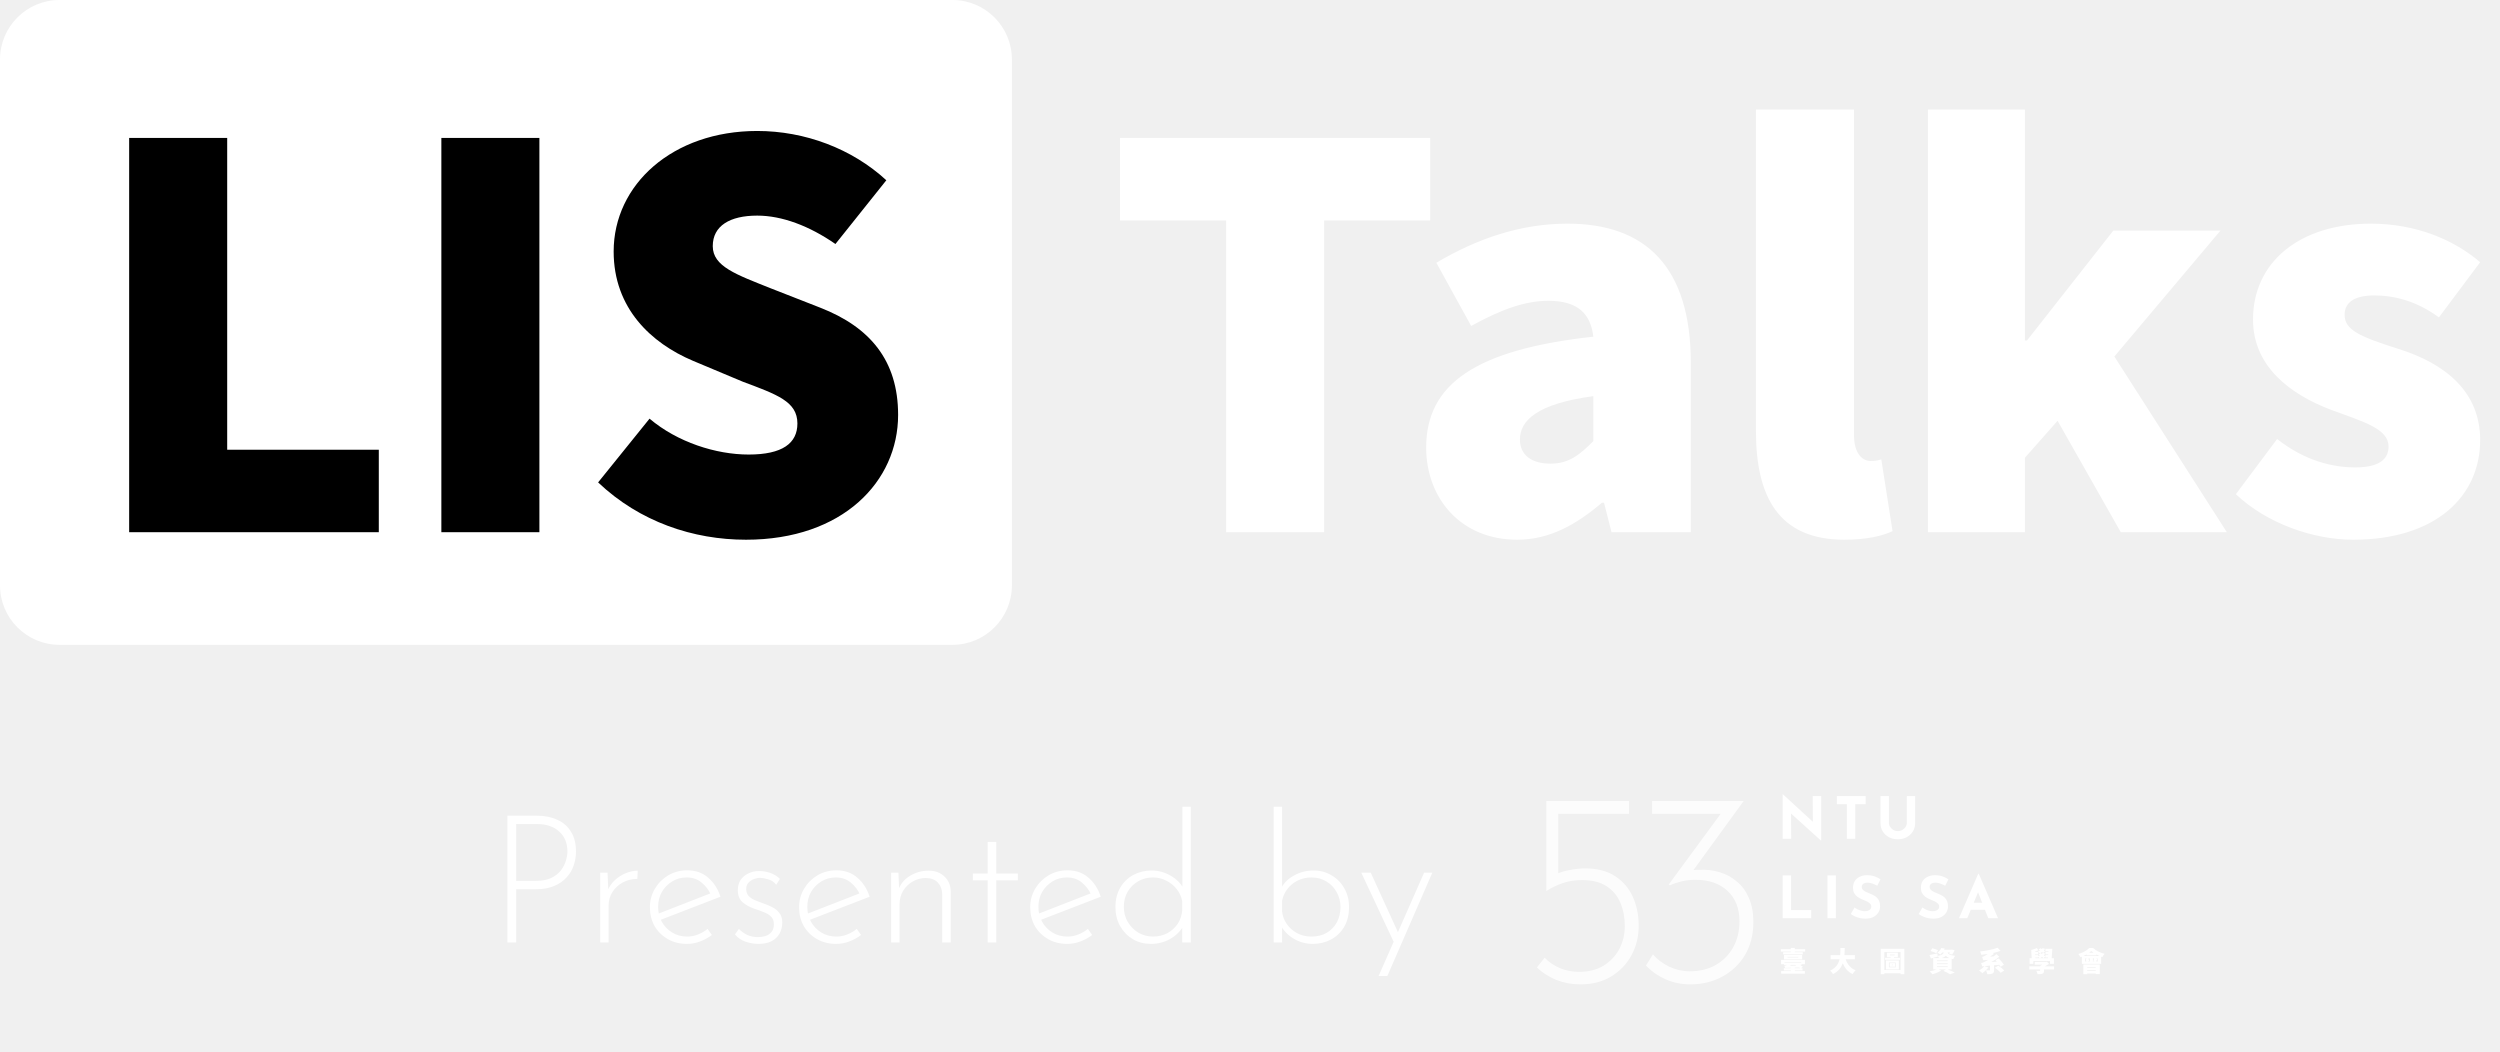
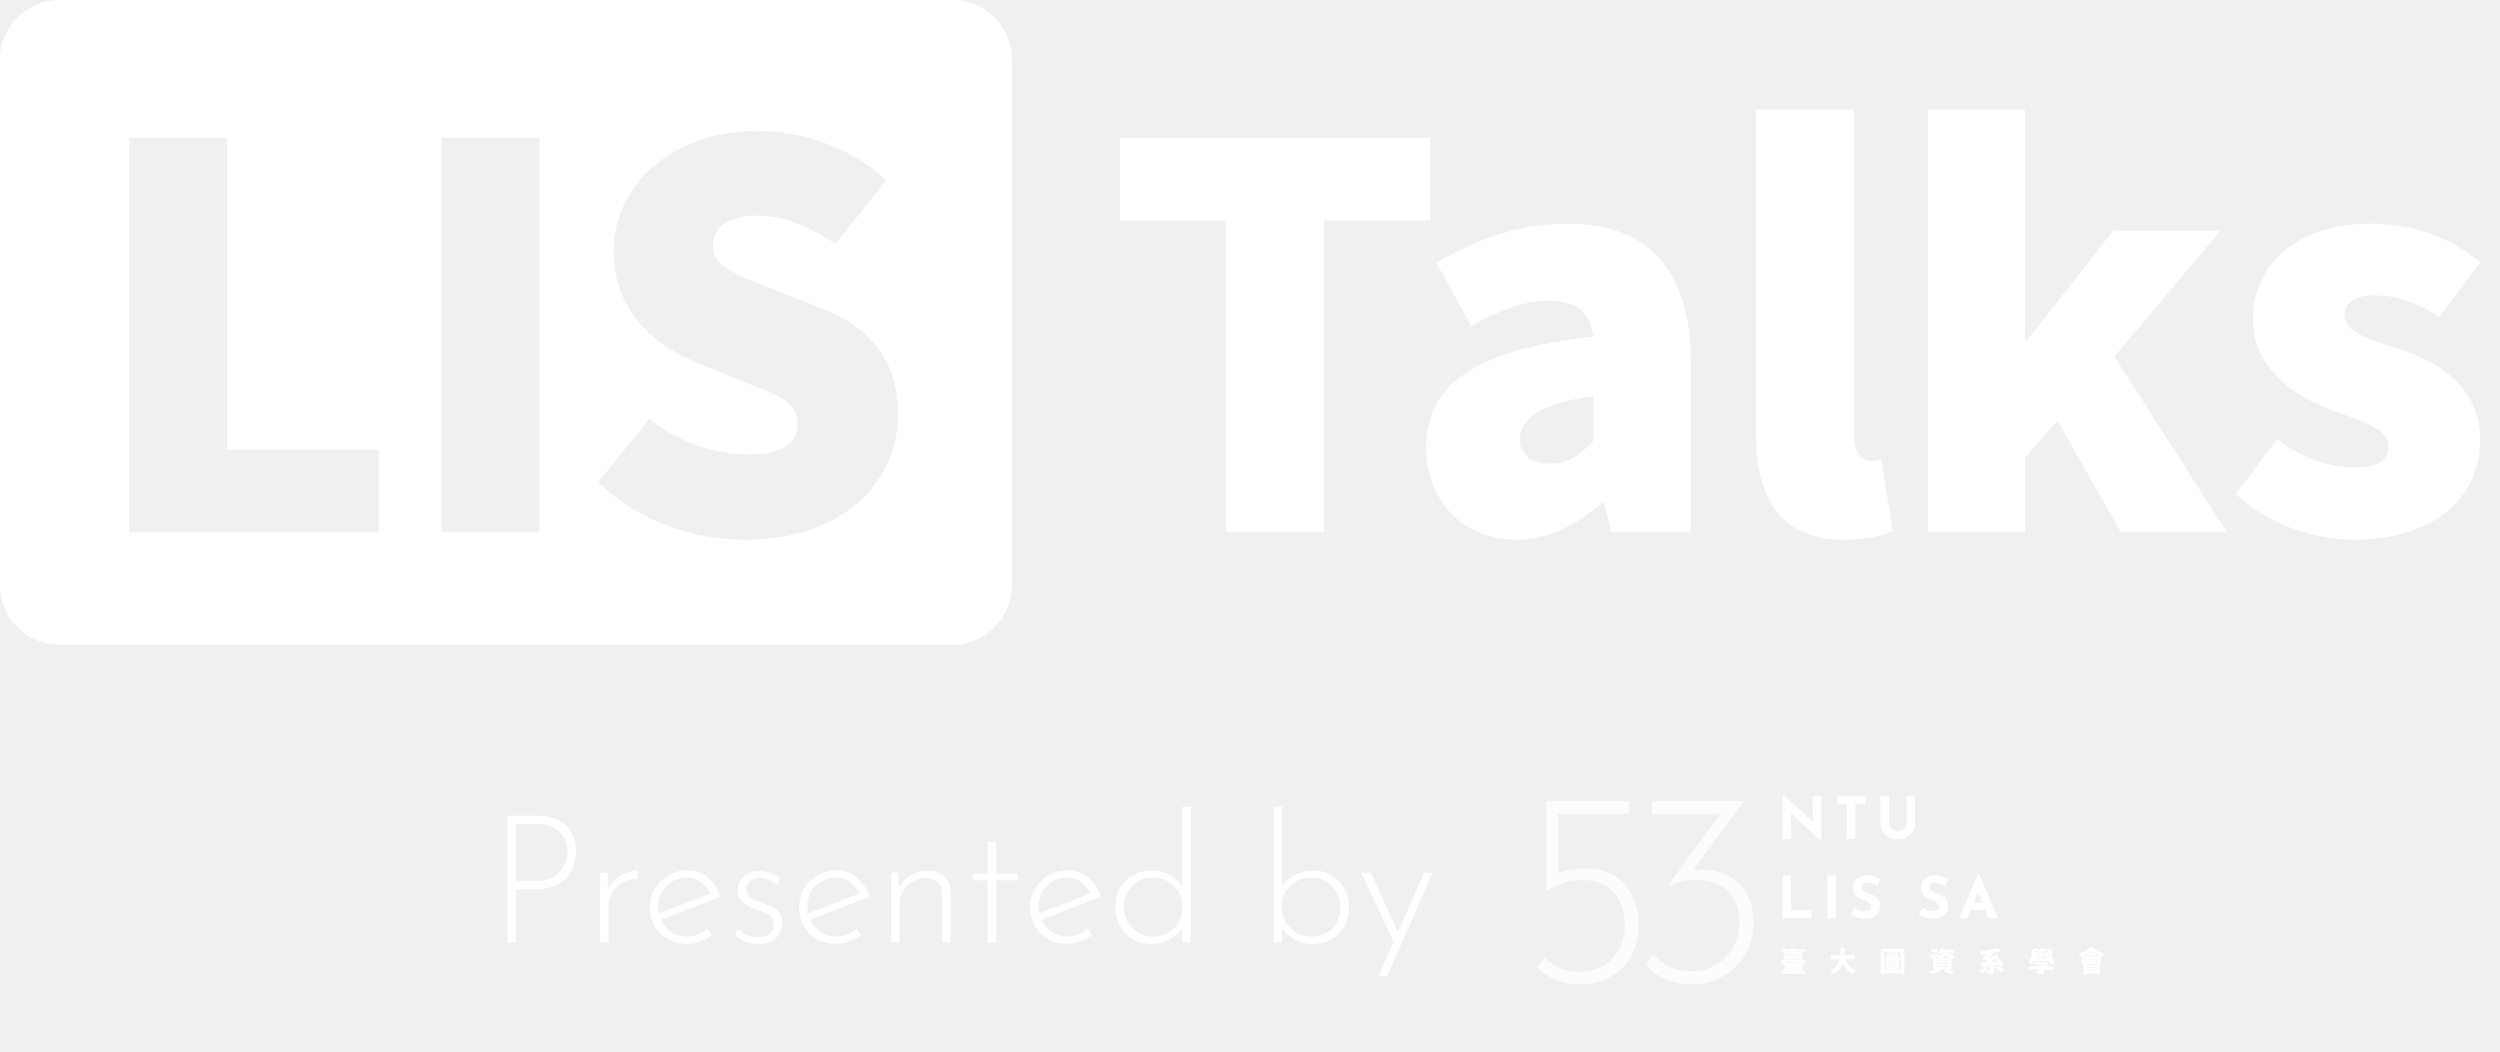
<svg xmlns="http://www.w3.org/2000/svg" width="252" height="106" viewBox="0 0 252 106" fill="none">
-   <rect width="102" height="65" rx="6" fill="white" />
-   <path d="M13.019 53.648V13.904H22.901V45.332H38.183V53.648H13.019ZM44.489 53.648V13.904H54.371V53.648H44.489ZM75.194 54.404C69.902 54.404 64.502 52.622 60.29 48.626L65.474 42.2C68.282 44.576 72.17 45.818 75.464 45.818C78.866 45.818 80.378 44.684 80.378 42.686C80.378 40.472 78.326 39.77 74.87 38.474L69.848 36.368C65.636 34.586 61.856 31.076 61.856 25.352C61.856 18.602 67.796 13.202 76.328 13.202C81.134 13.202 85.886 14.984 89.342 18.17L84.212 24.596C81.566 22.76 78.812 21.734 76.328 21.734C73.574 21.734 71.846 22.76 71.846 24.812C71.846 26.864 74.222 27.674 77.732 29.078L82.7 31.022C87.668 32.966 90.53 36.314 90.53 41.822C90.53 48.518 84.968 54.404 75.194 54.404Z" fill="black" />
+   <path fill-rule="evenodd" clip-rule="evenodd" d="M96 0C99.314 0 102 2.686 102 6V59C102 62.314 99.314 65 96 65H6C2.686 65 0 62.314 0 59V6C0 2.686 2.686 0 6 0H96ZM76.328 13.202C67.796 13.202 61.857 18.602 61.856 25.352C61.856 31.075 65.636 34.586 69.848 36.368L74.87 38.474C78.326 39.77 80.378 40.472 80.378 42.685C80.378 44.684 78.866 45.818 75.464 45.818C72.17 45.818 68.282 44.576 65.474 42.2L60.29 48.626C64.502 52.622 69.902 54.404 75.194 54.404C84.968 54.404 90.53 48.518 90.53 41.822C90.53 36.314 87.668 32.967 82.7 31.023L77.732 29.078C74.222 27.674 71.846 26.863 71.846 24.811C71.846 22.76 73.574 21.734 76.328 21.734C78.812 21.734 81.566 22.76 84.212 24.596L89.342 18.17C85.886 14.984 81.134 13.202 76.328 13.202ZM13.02 13.904V53.648H38.184V45.332H22.901V13.904H13.02ZM44.489 13.904V53.648H54.371V13.904H44.489Z" fill="white" />
  <path d="M123.591 53.648V22.22H112.899V13.904H144.165V22.22H133.473V53.648H123.591ZM152.938 54.404C147.214 54.404 143.758 50.192 143.758 45.116C143.758 38.69 148.78 35.234 160.606 33.938C160.336 31.616 159.04 30.32 156.07 30.32C153.748 30.32 151.318 31.184 148.294 32.858L144.784 26.486C148.888 24.056 153.262 22.544 158.014 22.544C165.844 22.544 170.434 26.864 170.434 36.584V53.648H162.442L161.686 50.678H161.47C158.932 52.838 156.232 54.404 152.938 54.404ZM156.286 46.736C158.176 46.736 159.256 45.818 160.606 44.468V39.932C154.99 40.688 153.208 42.362 153.208 44.306C153.208 45.872 154.396 46.736 156.286 46.736ZM185.909 54.404C179.213 54.404 176.999 49.976 176.999 43.442V11.042H186.881V43.82C186.881 45.818 187.799 46.466 188.555 46.466C188.879 46.466 189.149 46.466 189.635 46.304L190.769 53.54C189.743 54.026 188.123 54.404 185.909 54.404ZM194.336 53.648V11.042H204.11V34.316H204.326L213.02 23.246H223.82L213.128 35.936L224.468 53.648H213.776L207.404 42.416L204.11 46.142V53.648H194.336ZM237.202 54.404C233.206 54.404 228.508 52.784 225.376 49.814L229.534 44.252C232.342 46.466 235.15 47.114 237.418 47.114C239.794 47.114 240.766 46.304 240.766 45.008C240.766 43.226 238.282 42.524 235.042 41.336C230.722 39.716 227.104 36.854 227.104 32.21C227.104 26.378 231.856 22.544 238.984 22.544C243.52 22.544 247.354 24.164 250 26.432L245.842 31.994C243.574 30.32 241.306 29.78 239.308 29.78C237.256 29.78 236.338 30.536 236.338 31.724C236.338 33.29 237.904 33.938 241.792 35.18C246.436 36.638 250 39.446 250 44.36C250 50.03 245.518 54.404 237.202 54.404Z" fill="white" />
  <path d="M54.1 82.22C54.892 82.22 55.582 82.358 56.17 82.634C56.77 82.898 57.232 83.3 57.556 83.84C57.892 84.368 58.06 85.034 58.06 85.838C58.06 86.318 57.982 86.786 57.826 87.242C57.682 87.686 57.442 88.088 57.106 88.448C56.782 88.808 56.362 89.096 55.846 89.312C55.342 89.528 54.73 89.636 54.01 89.636H52.03V95H51.148V82.22H54.1ZM54.01 88.79C54.634 88.79 55.15 88.694 55.558 88.502C55.978 88.298 56.302 88.046 56.53 87.746C56.77 87.434 56.938 87.11 57.034 86.774C57.142 86.438 57.196 86.126 57.196 85.838C57.196 85.43 57.13 85.058 56.998 84.722C56.866 84.386 56.668 84.098 56.404 83.858C56.152 83.606 55.84 83.414 55.468 83.282C55.096 83.138 54.67 83.066 54.19 83.066H52.03V88.79H54.01ZM61.241 87.962L61.331 90.122L61.223 89.852C61.379 89.42 61.625 89.048 61.961 88.736C62.297 88.424 62.669 88.184 63.077 88.016C63.497 87.848 63.899 87.764 64.283 87.764L64.247 88.592C63.707 88.592 63.215 88.712 62.771 88.952C62.339 89.192 61.991 89.516 61.727 89.924C61.475 90.32 61.349 90.77 61.349 91.274V95H60.503V87.962H61.241ZM69.254 95.144C68.522 95.144 67.874 94.982 67.31 94.658C66.746 94.334 66.302 93.896 65.978 93.344C65.666 92.78 65.51 92.15 65.51 91.454C65.51 90.77 65.678 90.146 66.014 89.582C66.35 89.018 66.8 88.568 67.364 88.232C67.94 87.896 68.576 87.728 69.272 87.728C70.112 87.728 70.814 87.974 71.378 88.466C71.954 88.958 72.368 89.6 72.62 90.392L66.464 92.768L66.212 92.156L71.846 89.96L71.666 90.212C71.462 89.732 71.15 89.318 70.73 88.97C70.322 88.622 69.818 88.448 69.218 88.448C68.678 88.448 68.192 88.58 67.76 88.844C67.328 89.108 66.98 89.462 66.716 89.906C66.464 90.35 66.338 90.854 66.338 91.418C66.338 91.946 66.458 92.438 66.698 92.894C66.95 93.35 67.298 93.716 67.742 93.992C68.186 94.268 68.696 94.406 69.272 94.406C69.656 94.406 70.022 94.334 70.37 94.19C70.73 94.046 71.048 93.86 71.324 93.632L71.756 94.244C71.42 94.508 71.03 94.724 70.586 94.892C70.154 95.06 69.71 95.144 69.254 95.144ZM76.441 95.144C76.033 95.144 75.607 95.072 75.163 94.928C74.719 94.772 74.359 94.526 74.083 94.19L74.479 93.632C74.719 93.884 75.001 94.088 75.325 94.244C75.661 94.388 76.015 94.46 76.387 94.46C76.663 94.46 76.921 94.424 77.161 94.352C77.413 94.268 77.617 94.13 77.773 93.938C77.929 93.746 78.007 93.488 78.007 93.164C78.007 92.828 77.911 92.57 77.719 92.39C77.539 92.21 77.305 92.066 77.017 91.958C76.741 91.838 76.447 91.73 76.135 91.634C75.619 91.466 75.193 91.238 74.857 90.95C74.533 90.662 74.371 90.254 74.371 89.726C74.371 89.342 74.461 89.006 74.641 88.718C74.833 88.43 75.091 88.208 75.415 88.052C75.739 87.884 76.105 87.8 76.513 87.8C76.885 87.8 77.251 87.86 77.611 87.98C77.983 88.1 78.319 88.304 78.619 88.592L78.241 89.186C78.049 88.922 77.791 88.742 77.467 88.646C77.155 88.55 76.879 88.496 76.639 88.484C76.435 88.484 76.219 88.526 75.991 88.61C75.775 88.694 75.589 88.82 75.433 88.988C75.289 89.144 75.217 89.354 75.217 89.618C75.217 89.894 75.295 90.122 75.451 90.302C75.607 90.47 75.805 90.608 76.045 90.716C76.297 90.824 76.555 90.926 76.819 91.022C77.167 91.13 77.491 91.262 77.791 91.418C78.103 91.562 78.355 91.76 78.547 92.012C78.751 92.252 78.853 92.576 78.853 92.984C78.853 93.392 78.763 93.764 78.583 94.1C78.403 94.424 78.133 94.682 77.773 94.874C77.425 95.054 76.981 95.144 76.441 95.144ZM84.292 95.144C83.56 95.144 82.912 94.982 82.348 94.658C81.784 94.334 81.34 93.896 81.016 93.344C80.704 92.78 80.548 92.15 80.548 91.454C80.548 90.77 80.716 90.146 81.052 89.582C81.388 89.018 81.838 88.568 82.402 88.232C82.978 87.896 83.614 87.728 84.31 87.728C85.15 87.728 85.852 87.974 86.416 88.466C86.992 88.958 87.406 89.6 87.658 90.392L81.502 92.768L81.25 92.156L86.884 89.96L86.704 90.212C86.5 89.732 86.188 89.318 85.768 88.97C85.36 88.622 84.856 88.448 84.256 88.448C83.716 88.448 83.23 88.58 82.798 88.844C82.366 89.108 82.018 89.462 81.754 89.906C81.502 90.35 81.376 90.854 81.376 91.418C81.376 91.946 81.496 92.438 81.736 92.894C81.988 93.35 82.336 93.716 82.78 93.992C83.224 94.268 83.734 94.406 84.31 94.406C84.694 94.406 85.06 94.334 85.408 94.19C85.768 94.046 86.086 93.86 86.362 93.632L86.794 94.244C86.458 94.508 86.068 94.724 85.624 94.892C85.192 95.06 84.748 95.144 84.292 95.144ZM90.562 87.962L90.652 90.176L90.544 89.744C90.748 89.132 91.132 88.652 91.696 88.304C92.272 87.944 92.908 87.764 93.604 87.764C94.264 87.764 94.798 87.962 95.206 88.358C95.614 88.742 95.824 89.246 95.836 89.87V95H94.972V90.104C94.96 89.648 94.816 89.27 94.54 88.97C94.264 88.67 93.862 88.514 93.334 88.502C92.866 88.502 92.428 88.616 92.02 88.844C91.612 89.072 91.282 89.39 91.03 89.798C90.79 90.206 90.67 90.68 90.67 91.22V95H89.824V87.962H90.562ZM99.557 84.866H100.421V88.052H102.599V88.736H100.421V95H99.557V88.736H98.063V88.052H99.557V84.866ZM107.588 95.144C106.856 95.144 106.208 94.982 105.644 94.658C105.08 94.334 104.636 93.896 104.312 93.344C104 92.78 103.844 92.15 103.844 91.454C103.844 90.77 104.012 90.146 104.348 89.582C104.684 89.018 105.134 88.568 105.698 88.232C106.274 87.896 106.91 87.728 107.606 87.728C108.446 87.728 109.148 87.974 109.712 88.466C110.288 88.958 110.702 89.6 110.954 90.392L104.798 92.768L104.546 92.156L110.18 89.96L110 90.212C109.796 89.732 109.484 89.318 109.064 88.97C108.656 88.622 108.152 88.448 107.552 88.448C107.012 88.448 106.526 88.58 106.094 88.844C105.662 89.108 105.314 89.462 105.05 89.906C104.798 90.35 104.672 90.854 104.672 91.418C104.672 91.946 104.792 92.438 105.032 92.894C105.284 93.35 105.632 93.716 106.076 93.992C106.52 94.268 107.03 94.406 107.606 94.406C107.99 94.406 108.356 94.334 108.704 94.19C109.064 94.046 109.382 93.86 109.658 93.632L110.09 94.244C109.754 94.508 109.364 94.724 108.92 94.892C108.488 95.06 108.044 95.144 107.588 95.144ZM116 95.144C115.34 95.144 114.74 94.988 114.2 94.676C113.66 94.352 113.228 93.908 112.904 93.344C112.592 92.78 112.436 92.144 112.436 91.436C112.436 90.68 112.598 90.026 112.922 89.474C113.246 88.922 113.684 88.496 114.236 88.196C114.8 87.896 115.418 87.746 116.09 87.746C116.762 87.746 117.398 87.92 117.998 88.268C118.61 88.616 119.054 89.072 119.33 89.636L119.186 90.032V81.32H120.032V95H119.168V92.84L119.348 93.236C119.048 93.8 118.598 94.262 117.998 94.622C117.398 94.97 116.732 95.144 116 95.144ZM116.216 94.406C116.756 94.406 117.242 94.292 117.674 94.064C118.106 93.824 118.454 93.506 118.718 93.11C118.982 92.702 119.132 92.246 119.168 91.742V90.842C119.084 90.386 118.898 89.978 118.61 89.618C118.322 89.258 117.974 88.976 117.566 88.772C117.158 88.556 116.708 88.448 116.216 88.448C115.676 88.448 115.184 88.574 114.74 88.826C114.296 89.078 113.942 89.426 113.678 89.87C113.414 90.314 113.282 90.83 113.282 91.418C113.282 91.97 113.414 92.474 113.678 92.93C113.942 93.374 114.296 93.734 114.74 94.01C115.196 94.274 115.688 94.406 116.216 94.406ZM132.329 95.144C131.609 95.144 130.949 94.958 130.349 94.586C129.761 94.214 129.329 93.746 129.053 93.182L129.233 92.696V95H128.387V81.32H129.233V90.032L129.125 89.564C129.401 89.012 129.839 88.574 130.439 88.25C131.039 87.914 131.699 87.746 132.419 87.746C133.079 87.746 133.679 87.908 134.219 88.232C134.759 88.544 135.185 88.976 135.497 89.528C135.821 90.08 135.983 90.71 135.983 91.418C135.983 92.21 135.815 92.888 135.479 93.452C135.143 94.004 134.699 94.424 134.147 94.712C133.595 95 132.989 95.144 132.329 95.144ZM132.185 94.406C132.785 94.406 133.301 94.28 133.733 94.028C134.177 93.764 134.519 93.41 134.759 92.966C134.999 92.51 135.119 91.994 135.119 91.418C135.119 90.878 134.993 90.386 134.741 89.942C134.501 89.486 134.159 89.126 133.715 88.862C133.283 88.586 132.773 88.448 132.185 88.448C131.693 88.448 131.237 88.55 130.817 88.754C130.409 88.958 130.067 89.234 129.791 89.582C129.515 89.93 129.329 90.332 129.233 90.788V91.886C129.281 92.33 129.437 92.744 129.701 93.128C129.965 93.512 130.313 93.824 130.745 94.064C131.177 94.292 131.657 94.406 132.185 94.406ZM138.962 98.384L143.552 87.962H144.38L139.844 98.384H138.962ZM140.546 95.072L137.216 87.962H138.17L141.212 94.622L140.546 95.072Z" fill="white" />
  <path d="M159.308 99.224C158.451 99.224 157.64 99.075 156.876 98.776C156.111 98.459 155.459 98.04 154.918 97.518L155.701 96.539C156.13 96.987 156.652 97.341 157.267 97.602C157.882 97.844 158.516 97.965 159.169 97.965C160.119 97.965 160.939 97.76 161.629 97.35C162.319 96.922 162.85 96.362 163.223 95.673C163.596 94.964 163.782 94.191 163.782 93.352C163.782 92.476 163.633 91.693 163.335 91.003C163.037 90.295 162.57 89.736 161.937 89.326C161.303 88.915 160.483 88.71 159.476 88.71C158.768 88.71 158.115 88.813 157.519 89.018C156.922 89.223 156.382 89.484 155.897 89.801H155.869V80.741H164.202V82.028H157.071V88.431L156.848 88.123C157.221 87.937 157.677 87.797 158.218 87.704C158.758 87.592 159.28 87.536 159.784 87.536C160.995 87.536 162.002 87.797 162.804 88.319C163.605 88.841 164.202 89.54 164.593 90.416C164.984 91.292 165.18 92.261 165.18 93.324C165.18 94.405 164.938 95.393 164.453 96.288C163.969 97.183 163.279 97.9 162.384 98.441C161.508 98.963 160.483 99.224 159.308 99.224ZM175.759 80.741L170.111 88.515L169.076 88.207C169.393 88.021 169.738 87.89 170.111 87.816C170.484 87.722 170.875 87.676 171.285 87.676C172.012 87.638 172.702 87.722 173.354 87.927C174.007 88.114 174.585 88.431 175.088 88.878C175.61 89.307 176.011 89.857 176.29 90.528C176.589 91.199 176.738 92 176.738 92.933C176.738 94.2 176.458 95.309 175.899 96.26C175.34 97.192 174.575 97.919 173.606 98.441C172.655 98.963 171.574 99.224 170.363 99.224C169.505 99.224 168.685 99.056 167.902 98.72C167.119 98.366 166.457 97.9 165.917 97.322L166.616 96.204C167.026 96.689 167.566 97.099 168.238 97.434C168.909 97.751 169.608 97.909 170.335 97.909C171.304 97.909 172.161 97.704 172.907 97.294C173.671 96.866 174.268 96.269 174.697 95.505C175.125 94.741 175.34 93.865 175.34 92.876C175.34 91.572 174.939 90.546 174.137 89.801C173.336 89.055 172.264 88.682 170.922 88.682C170.4 88.682 169.915 88.738 169.468 88.85C169.02 88.962 168.638 89.093 168.321 89.242L168.21 89.158L173.634 81.776L174.137 82.028H166.532V80.741H175.759Z" fill="white" fill-opacity="0.82" />
  <path d="M183.552 84.728L180.283 81.776L180.535 81.916L180.552 84.553H179.691V80.071H179.726L182.925 83.012L182.738 82.93L182.72 80.241H183.575V84.728H183.552ZM185.154 80.241H188.06V81.061H187.012V84.553H186.162V81.061H185.154V80.241ZM190.403 82.959C190.403 83.096 190.444 83.227 190.526 83.352C190.608 83.477 190.716 83.578 190.848 83.656C190.985 83.734 191.134 83.774 191.294 83.774C191.469 83.774 191.626 83.734 191.762 83.656C191.899 83.578 192.006 83.477 192.085 83.352C192.167 83.227 192.208 83.096 192.208 82.959V80.241H193.045V82.977C193.045 83.293 192.967 83.574 192.811 83.82C192.655 84.063 192.444 84.254 192.178 84.395C191.913 84.531 191.618 84.6 191.294 84.6C190.973 84.6 190.68 84.531 190.415 84.395C190.153 84.254 189.944 84.063 189.788 83.82C189.632 83.574 189.554 83.293 189.554 82.977V80.241H190.403V82.959ZM179.691 88.241H180.541V91.733H182.568V92.553H179.691V88.241ZM184.206 88.241H185.055V92.553H184.206V88.241ZM189.232 89.284C189.068 89.194 188.9 89.12 188.728 89.061C188.56 89.003 188.402 88.973 188.254 88.973C188.07 88.973 187.926 89.01 187.82 89.085C187.715 89.159 187.662 89.27 187.662 89.418C187.662 89.52 187.701 89.612 187.779 89.694C187.861 89.772 187.965 89.842 188.09 89.905C188.219 89.967 188.351 90.024 188.488 90.075C188.613 90.121 188.736 90.178 188.857 90.245C188.982 90.307 189.093 90.387 189.191 90.485C189.289 90.579 189.367 90.698 189.425 90.842C189.484 90.983 189.513 91.156 189.513 91.364C189.513 91.582 189.457 91.785 189.343 91.973C189.23 92.16 189.064 92.312 188.845 92.43C188.627 92.543 188.357 92.6 188.037 92.6C187.873 92.6 187.705 92.584 187.533 92.553C187.365 92.518 187.199 92.467 187.035 92.4C186.871 92.33 186.713 92.242 186.561 92.137L186.936 91.475C187.037 91.549 187.147 91.615 187.264 91.674C187.385 91.729 187.506 91.772 187.627 91.803C187.748 91.834 187.859 91.85 187.961 91.85C188.062 91.85 188.164 91.836 188.266 91.809C188.371 91.778 188.457 91.727 188.523 91.656C188.594 91.586 188.629 91.489 188.629 91.364C188.629 91.278 188.599 91.2 188.541 91.129C188.486 91.059 188.41 90.994 188.312 90.936C188.219 90.877 188.115 90.826 188.002 90.784C187.869 90.733 187.732 90.674 187.592 90.608C187.451 90.541 187.318 90.461 187.193 90.368C187.072 90.27 186.973 90.151 186.895 90.01C186.82 89.866 186.783 89.69 186.783 89.483C186.783 89.233 186.838 89.016 186.947 88.833C187.061 88.649 187.219 88.505 187.422 88.399C187.625 88.29 187.859 88.229 188.125 88.218C188.473 88.218 188.754 88.259 188.969 88.341C189.187 88.423 189.383 88.52 189.554 88.633L189.232 89.284ZM196.076 89.284C195.912 89.194 195.744 89.12 195.572 89.061C195.404 89.003 195.246 88.973 195.098 88.973C194.914 88.973 194.769 89.01 194.664 89.085C194.559 89.159 194.506 89.27 194.506 89.418C194.506 89.52 194.545 89.612 194.623 89.694C194.705 89.772 194.809 89.842 194.934 89.905C195.062 89.967 195.195 90.024 195.332 90.075C195.457 90.121 195.58 90.178 195.701 90.245C195.826 90.307 195.937 90.387 196.035 90.485C196.133 90.579 196.211 90.698 196.269 90.842C196.328 90.983 196.357 91.156 196.357 91.364C196.357 91.582 196.3 91.785 196.187 91.973C196.074 92.16 195.908 92.312 195.689 92.43C195.471 92.543 195.201 92.6 194.881 92.6C194.717 92.6 194.549 92.584 194.377 92.553C194.209 92.518 194.043 92.467 193.879 92.4C193.715 92.33 193.557 92.242 193.404 92.137L193.779 91.475C193.881 91.549 193.99 91.615 194.107 91.674C194.229 91.729 194.35 91.772 194.471 91.803C194.592 91.834 194.703 91.85 194.805 91.85C194.906 91.85 195.008 91.836 195.109 91.809C195.215 91.778 195.301 91.727 195.367 91.656C195.437 91.586 195.472 91.489 195.472 91.364C195.472 91.278 195.443 91.2 195.385 91.129C195.33 91.059 195.254 90.994 195.156 90.936C195.062 90.877 194.959 90.826 194.846 90.784C194.713 90.733 194.576 90.674 194.436 90.608C194.295 90.541 194.162 90.461 194.037 90.368C193.916 90.27 193.817 90.151 193.738 90.01C193.664 89.866 193.627 89.69 193.627 89.483C193.627 89.233 193.682 89.016 193.791 88.833C193.904 88.649 194.063 88.505 194.266 88.399C194.469 88.29 194.703 88.229 194.969 88.218C195.316 88.218 195.597 88.259 195.812 88.341C196.031 88.423 196.226 88.52 196.398 88.633L196.076 89.284ZM197.464 92.553L199.409 88.071H199.456L201.401 92.553H200.417L199.175 89.401L199.79 88.979L198.302 92.553H197.464ZM198.794 90.994H200.089L200.388 91.709H198.531L198.794 90.994Z" fill="white" />
  <path d="M180.193 96.451V96.511H181.268V96.451H180.193ZM179.829 96.266H181.655V96.699H179.829V96.266ZM180.515 95.554H180.917V95.679H181.96V95.924H180.917V95.981H181.721V96.206H179.74V95.981H180.515V95.924H179.512V95.679H180.515V95.554ZM179.94 97.566L179.863 97.346C179.906 97.343 179.954 97.332 180.008 97.315L180.131 97.264H179.826V97.189H179.529V96.756H181.937V97.189H181.598V97.264H181.467C181.567 97.329 181.658 97.395 181.727 97.446L181.544 97.594H181.692V97.822H180.917V97.882H181.929V98.144H179.541V97.882H180.515V97.822H179.814V97.594H180.515V97.549C180.085 97.56 180.002 97.563 179.94 97.566ZM179.883 97.058H181.567V97.001H179.883V97.058ZM180.951 97.266L180.954 97.264H180.555C180.51 97.292 180.467 97.318 180.421 97.341L181.065 97.332L180.951 97.266ZM180.917 97.594H181.442L181.359 97.529L180.917 97.54V97.594ZM185.514 95.556H185.95C185.944 95.787 185.941 96.032 185.922 96.278H186.973V96.696H186.041C186.218 97.201 186.537 97.606 187.041 97.802C186.942 97.893 186.808 98.07 186.745 98.187C186.263 97.965 185.961 97.591 185.753 97.098C185.597 97.529 185.306 97.916 184.77 98.187C184.71 98.076 184.588 97.93 184.471 97.842C185.067 97.569 185.32 97.15 185.428 96.696H184.525V96.278H185.491C185.511 96.035 185.508 95.787 185.514 95.556ZM190.515 96.223V96.295H190.977V96.223H190.515ZM190.407 97.021V97.509H191.091V97.021H190.407ZM190.111 96.813H191.405V97.719H190.111V96.813ZM190.684 97.238V97.292H190.809V97.238H190.684ZM190.481 97.081H191.023V97.446H190.481V97.081ZM190.014 96.543H190.581V96.486H190.205V96.03H191.308V96.486H190.912V96.543H191.516V96.751H190.014V96.543ZM189.575 95.639H191.96V98.198H191.576V98.107H189.943V98.198H189.575V95.639ZM189.943 97.779H191.576V95.967H189.943V97.779ZM194.602 95.859L194.776 95.588C194.953 95.628 195.218 95.713 195.357 95.779L195.175 96.081C195.052 96.015 194.787 95.916 194.602 95.859ZM195.249 97.104V97.184H196.329V97.104H195.249ZM195.249 97.403V97.483H196.329V97.403H195.249ZM195.249 96.808V96.885H196.329V96.808H195.249ZM195.89 97.862L196.152 97.714H195.417L195.668 97.828C195.443 97.985 195.084 98.127 194.801 98.21C194.733 98.127 194.593 97.985 194.508 97.913C194.747 97.873 195.015 97.799 195.2 97.714H194.864V96.574H195.454C195.417 96.503 195.363 96.417 195.317 96.366L195.326 96.423C195.092 96.494 194.844 96.56 194.639 96.617L194.491 96.266C194.696 96.232 194.995 96.166 195.289 96.106L195.317 96.352C195.728 96.286 195.87 96.181 195.93 96.01H195.785C195.725 96.087 195.656 96.158 195.579 96.223C195.511 96.155 195.374 96.07 195.283 96.032C195.48 95.898 195.611 95.716 195.685 95.556L196.03 95.614L195.967 95.73H196.708L196.765 95.719L197.024 95.784C196.956 95.941 196.862 96.112 196.776 96.221L196.471 96.132C196.494 96.098 196.52 96.055 196.546 96.01H196.318C196.375 96.169 196.531 96.292 197.081 96.346C197.007 96.426 196.922 96.58 196.888 96.679L196.731 96.651V97.714H196.323C196.58 97.819 196.868 97.945 197.039 98.033L196.568 98.207C196.426 98.11 196.152 97.97 195.89 97.862ZM196.138 96.332C196.053 96.431 195.924 96.511 195.733 96.574H196.486C196.32 96.508 196.212 96.426 196.138 96.332ZM201.091 97.546L201.419 97.332C201.621 97.463 201.892 97.671 202.023 97.822L201.67 98.061C201.553 97.913 201.296 97.694 201.091 97.546ZM201.145 96.776L201.473 96.608C201.658 96.808 201.88 97.07 201.997 97.244L201.658 97.454C201.621 97.4 201.575 97.329 201.521 97.255L201 97.301V97.782C201 97.973 200.966 98.076 200.826 98.136C200.692 98.195 200.53 98.201 200.327 98.201C200.307 98.084 200.239 97.91 200.182 97.805C200.31 97.814 200.487 97.814 200.538 97.814C200.581 97.811 200.595 97.802 200.595 97.771V97.335L200.039 97.383L200.427 97.523C200.267 97.731 200.022 97.959 199.829 98.096C199.749 98.019 199.581 97.888 199.484 97.825C199.677 97.722 199.891 97.549 200.014 97.386L199.809 97.406L199.695 97.078C199.814 97.064 199.908 97.021 200.076 96.939C200.148 96.907 200.27 96.845 200.418 96.756L199.914 96.79L199.797 96.46C199.877 96.446 199.943 96.414 200.037 96.363C200.096 96.335 200.228 96.26 200.37 96.161C200.145 96.198 199.923 96.226 199.709 96.246C199.695 96.146 199.64 95.99 199.598 95.904C200.239 95.833 200.926 95.702 201.359 95.528L201.652 95.847C201.416 95.936 201.151 96.01 200.872 96.07L201 96.152C200.877 96.246 200.74 96.337 200.598 96.423L200.954 96.406C201.051 96.332 201.148 96.255 201.236 96.175L201.527 96.446C201.279 96.648 201 96.822 200.718 96.973L201.273 96.936L201.145 96.776ZM206.178 96.272H206.46L206.466 96.206H206.184V95.956H206.48L206.486 95.893H206.175V95.639H206.873C206.856 95.953 206.836 96.32 206.808 96.588H207.036V97.155H206.642V96.873H204.961V97.155H204.585V96.588H204.793L204.747 95.756C204.913 95.719 205.163 95.628 205.314 95.565L205.474 95.793C205.369 95.841 205.243 95.884 205.123 95.918L205.126 95.956H205.454V96.206H205.141L205.143 96.272H205.457V96.391C205.511 96.366 205.568 96.337 205.622 96.303L205.491 96.221L205.642 96.092L205.628 96.101C205.585 96.052 205.485 95.961 205.426 95.921C205.494 95.893 205.565 95.856 205.628 95.813L205.494 95.73L205.671 95.579C205.716 95.605 205.768 95.633 205.822 95.665C205.853 95.636 205.879 95.605 205.904 95.571L206.152 95.648C206.115 95.702 206.072 95.753 206.024 95.802C206.07 95.833 206.11 95.867 206.141 95.893L205.956 96.058L206.166 96.126C206.127 96.183 206.081 96.24 206.03 96.295C206.087 96.335 206.138 96.377 206.178 96.412L205.984 96.585C205.947 96.551 205.899 96.505 205.842 96.463C205.782 96.511 205.716 96.554 205.654 96.588H206.429L206.437 96.52H206.178V96.272ZM205.916 96.044L205.944 96.055C205.916 96.027 205.882 95.995 205.839 95.964C205.787 96.004 205.733 96.041 205.679 96.072L205.819 96.155C205.856 96.118 205.887 96.084 205.916 96.044ZM205.594 96.588C205.559 96.545 205.5 96.483 205.457 96.44V96.52H205.158L205.161 96.588H205.594ZM205.645 97.358C205.713 97.326 205.787 97.284 205.862 97.238H205.101V96.962H206.241L206.323 96.942L206.543 97.15C206.42 97.238 206.278 97.326 206.129 97.406H207.05V97.722H206.035V97.836C206.035 98.01 205.998 98.096 205.87 98.147C205.745 98.195 205.588 98.198 205.389 98.198C205.369 98.093 205.314 97.953 205.266 97.859C205.377 97.865 205.548 97.865 205.588 97.865C205.631 97.865 205.645 97.856 205.645 97.822V97.722H204.556V97.406H205.645V97.358ZM210.649 96.605H210.515C210.549 96.694 210.578 96.802 210.587 96.87L210.427 96.916H210.649V96.605ZM210.966 96.605V96.916H211.145L211.008 96.879C211.037 96.802 211.068 96.694 211.088 96.605H210.966ZM210.239 96.651L210.416 96.605H210.182V96.916H210.299C210.29 96.836 210.267 96.734 210.239 96.651ZM211.245 96.605L211.422 96.645L211.293 96.916H211.447V96.605H211.245ZM209.854 96.431L209.709 96.483C209.663 96.391 209.575 96.246 209.504 96.163C209.942 96.041 210.381 95.793 210.606 95.556H210.98C211.296 95.847 211.718 96.044 212.14 96.144C212.054 96.235 211.972 96.369 211.912 96.477L211.795 96.437V97.155H209.854V96.431ZM211.618 96.363C211.516 96.317 211.407 96.266 211.308 96.209V96.295H210.336V96.203C210.23 96.26 210.122 96.315 210.011 96.363H211.618ZM210.806 95.864C210.746 95.924 210.675 95.981 210.595 96.035H211.023C210.94 95.981 210.866 95.921 210.806 95.864ZM210.39 97.802V97.876H211.248V97.802H210.39ZM210.39 97.549H211.248V97.477H210.39V97.549ZM209.999 97.221H211.658V98.187H211.248V98.13H210.39V98.198H209.999V97.221Z" fill="white" />
</svg>
